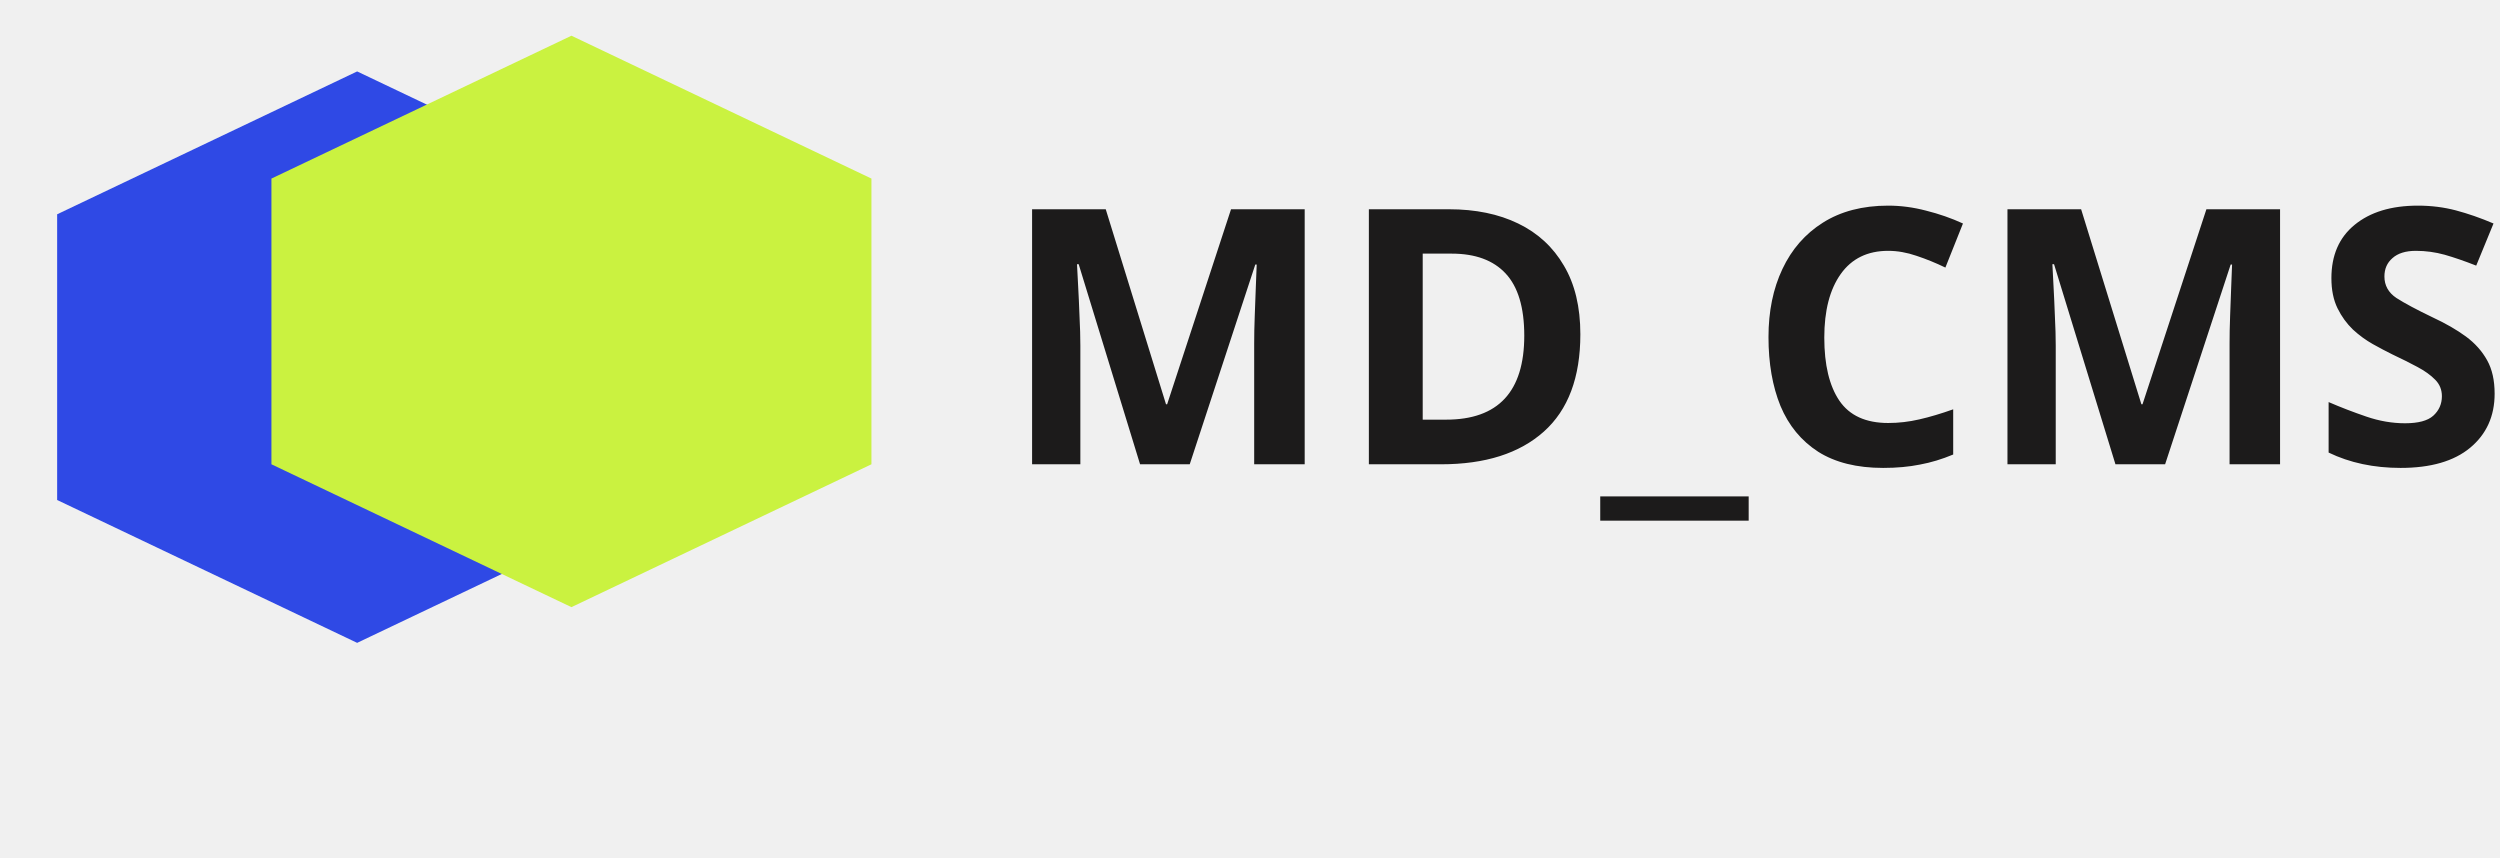
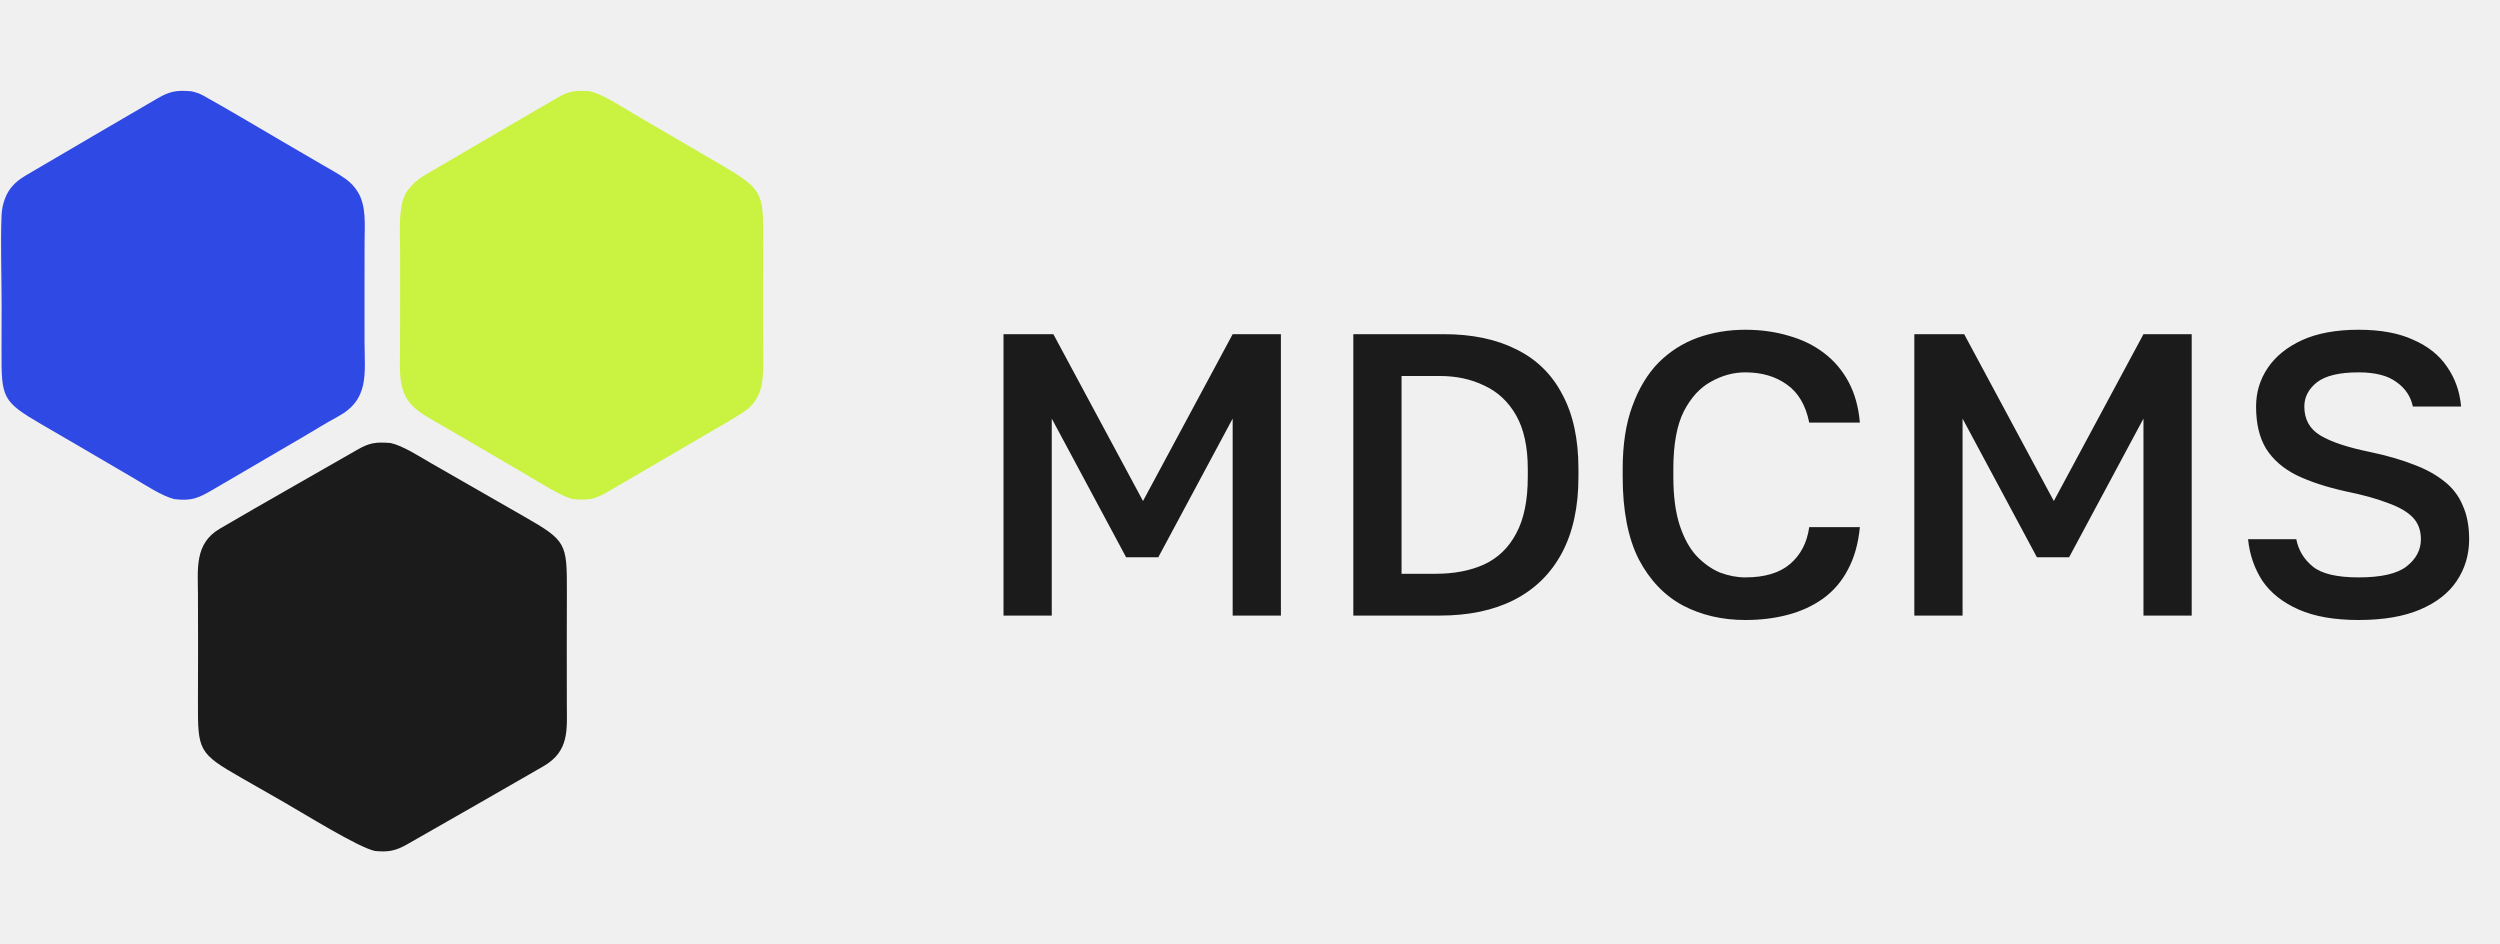
- <svg xmlns="http://www.w3.org/2000/svg" width="140" height="48" viewBox="0 0 140 48" fill="none">
-   <polygon points="20,4 36.8,12 36.8,28 20,36 3.2,28 3.2,12" fill="#2F49E5" />
-   <polygon points="32,2 48.8,10 48.8,26 32,34 15.2,26 15.2,10" fill="#CAF240" />
-   <text x="56" y="26" font-family="Space Grotesk, sans-serif" font-weight="700" font-size="20" fill="#1C1B1B">MD_CMS</text>
+ <svg xmlns="http://www.w3.org/2000/svg" width="318" height="120" viewBox="0 0 318 120" fill="none">
+   <mask id="mask0_322_6711" style="mask-type:luminance" maskUnits="userSpaceOnUse" x="0" y="11" width="98" height="98">
+     <path d="M0 11.392H97.477V108.458H0V11.392Z" fill="white" />
+   </mask>
+   <g mask="url(#mask0_322_6711)">
+     <path d="M49.675 56.351C47.849 56.215 47.046 56.29 45.468 57.197C39.63 60.554 33.758 63.857 27.947 67.258C24.731 69.141 25.166 72.385 25.18 75.564L25.194 82.479L25.178 89.191C25.162 95.504 25.187 95.785 30.751 98.969L36.136 102.048C38.55 103.428 45.613 107.82 47.689 108.242C49.413 108.415 50.345 108.225 51.833 107.374C57.603 104.071 63.389 100.792 69.14 97.458C72.472 95.525 72.102 92.776 72.101 89.5L72.094 81.968L72.107 75.3C72.12 69.061 72.06 68.792 66.64 65.687L61.223 62.582L54.799 58.898C53.358 58.073 51.241 56.685 49.675 56.351Z" fill="#1C1B1B" />
+     <path d="M75.05 11.612C73.292 11.457 72.396 11.559 70.876 12.441C65.358 15.639 59.863 18.874 54.353 22.084C52.85 22.959 51.535 24.071 51.142 25.86C50.728 27.746 50.883 29.925 50.891 31.866L50.893 38.711L50.883 44.519C50.879 46.844 50.592 49.507 52.239 51.372C53.282 52.553 54.698 53.219 56.038 54.012C57.483 54.866 58.944 55.7 60.394 56.547L67.146 60.497C68.692 61.401 71.243 63.053 72.835 63.484C75.319 63.697 75.831 63.419 77.899 62.214L89.533 55.416C90.587 54.801 94.411 52.655 95.186 51.962C95.993 51.245 96.563 50.299 96.819 49.25C97.191 47.786 97.077 45.091 97.07 43.493L97.067 36.88L97.078 30.755C97.087 24.528 97.123 24.126 91.713 20.966L86.705 18.042L80.486 14.404C78.938 13.496 76.725 12.022 75.05 11.612Z" fill="#CAF240" />
+     <path d="M24.368 11.615C22.516 11.455 21.632 11.579 20.031 12.516C14.454 15.776 8.866 19.022 3.301 22.303C1.786 23.196 0.883 24.186 0.416 25.934C0.288 26.432 0.215 26.943 0.197 27.457C0.05 30.837 0.21 35.291 0.205 38.817L0.194 44.64C0.179 50.669 0.255 51.052 5.407 54.051L10.319 56.911L16.96 60.798C18.471 61.682 20.529 63.064 22.166 63.488C24.403 63.746 25.196 63.37 27.046 62.302L38.502 55.606C39.938 54.77 41.503 53.783 42.944 53.01C46.998 50.836 46.388 47.584 46.368 43.551L46.364 37.041L46.376 30.686C46.38 28.662 46.615 26.254 45.549 24.475C45.153 23.81 44.624 23.233 43.997 22.779C43.16 22.17 41.887 21.476 40.96 20.935L35.858 17.96C32.535 16.023 29.195 14.012 25.835 12.145C25.372 11.888 24.881 11.741 24.368 11.615Z" fill="#2F49E5" />
+   </g>
+   <path d="M127.647 78.302V42.507H133.988L145.391 63.728L156.795 42.507H162.931V78.302H156.795V53.245L147.334 70.887H143.244L133.784 53.245V78.302H127.647ZM172.142 78.302V42.507H183.647C187.26 42.507 190.346 43.154 192.903 44.45C195.46 45.711 197.403 47.62 198.732 50.177C200.095 52.7 200.778 55.853 200.778 59.637V60.66C200.778 64.478 200.078 67.699 198.681 70.324C197.283 72.949 195.255 74.944 192.596 76.307C189.971 77.637 186.818 78.302 183.136 78.302H172.142ZM178.278 72.984H182.625C184.977 72.984 187.022 72.591 188.761 71.807C190.533 70.989 191.896 69.677 192.852 67.87C193.839 66.063 194.335 63.66 194.335 60.66V59.637C194.335 56.842 193.839 54.575 192.852 52.836C191.863 51.097 190.516 49.836 188.812 49.052C187.141 48.234 185.249 47.825 183.136 47.825H178.278V72.984ZM222.002 78.864C219.07 78.864 216.429 78.25 214.076 77.023C211.724 75.762 209.85 73.802 208.451 71.143C207.088 68.45 206.406 64.955 206.406 60.66V59.637C206.406 56.535 206.815 53.876 207.633 51.66C208.451 49.41 209.559 47.569 210.957 46.137C212.389 44.705 214.043 43.649 215.917 42.967C217.827 42.285 219.855 41.944 222.002 41.944C223.979 41.944 225.82 42.2 227.525 42.711C229.23 43.188 230.729 43.921 232.025 44.91C233.321 45.899 234.36 47.126 235.144 48.592C235.929 50.058 236.405 51.779 236.576 53.756H230.133C229.69 51.541 228.735 49.921 227.269 48.898C225.838 47.876 224.081 47.364 222.002 47.364C220.502 47.364 219.054 47.757 217.656 48.541C216.258 49.291 215.099 50.552 214.179 52.325C213.292 54.097 212.849 56.535 212.849 59.637V60.66C212.849 63.114 213.122 65.177 213.667 66.847C214.212 68.484 214.928 69.779 215.815 70.734C216.735 71.688 217.725 72.387 218.781 72.83C219.872 73.239 220.946 73.444 222.002 73.444C224.457 73.444 226.349 72.881 227.678 71.756C229.041 70.597 229.86 69.029 230.133 67.052H236.576C236.371 69.165 235.86 70.972 235.042 72.472C234.257 73.972 233.201 75.199 231.872 76.154C230.576 77.074 229.093 77.756 227.423 78.199C225.753 78.642 223.945 78.864 222.002 78.864ZM243.502 78.302V42.507H249.843L261.246 63.728L272.649 42.507H278.785V78.302H272.649V53.245L263.189 70.887H259.098L249.638 53.245V78.302H243.502ZM300.013 78.864C296.945 78.864 294.404 78.421 292.394 77.534C290.382 76.648 288.848 75.438 287.792 73.904C286.769 72.336 286.155 70.563 285.951 68.586H292.087C292.359 69.984 293.059 71.143 294.184 72.063C295.309 72.984 297.252 73.444 300.013 73.444C302.877 73.444 304.904 72.984 306.098 72.063C307.325 71.109 307.939 69.949 307.939 68.586C307.939 67.461 307.597 66.54 306.916 65.825C306.234 65.109 305.178 64.495 303.746 63.984C302.348 63.438 300.558 62.944 298.377 62.501C295.922 61.955 293.842 61.273 292.138 60.455C290.433 59.603 289.137 58.478 288.252 57.08C287.398 55.682 286.973 53.893 286.973 51.711C286.973 49.904 287.467 48.268 288.456 46.802C289.444 45.336 290.893 44.16 292.803 43.274C294.746 42.387 297.149 41.944 300.013 41.944C302.808 41.944 305.127 42.37 306.967 43.222C308.842 44.041 310.274 45.183 311.263 46.649C312.286 48.114 312.882 49.802 313.053 51.711H306.916C306.643 50.416 305.945 49.376 304.82 48.592C303.728 47.774 302.126 47.364 300.013 47.364C297.558 47.364 295.785 47.791 294.695 48.643C293.637 49.495 293.11 50.518 293.11 51.711C293.11 53.347 293.79 54.575 295.155 55.393C296.518 56.211 298.615 56.91 301.445 57.489C303.557 57.932 305.398 58.461 306.967 59.075C308.535 59.654 309.847 60.37 310.905 61.222C311.961 62.04 312.746 63.063 313.257 64.29C313.802 65.484 314.075 66.915 314.075 68.586C314.075 70.563 313.546 72.336 312.49 73.904C311.467 75.438 309.916 76.648 307.837 77.534C305.756 78.421 303.148 78.864 300.013 78.864Z" fill="#1C1B1B" />
</svg>
